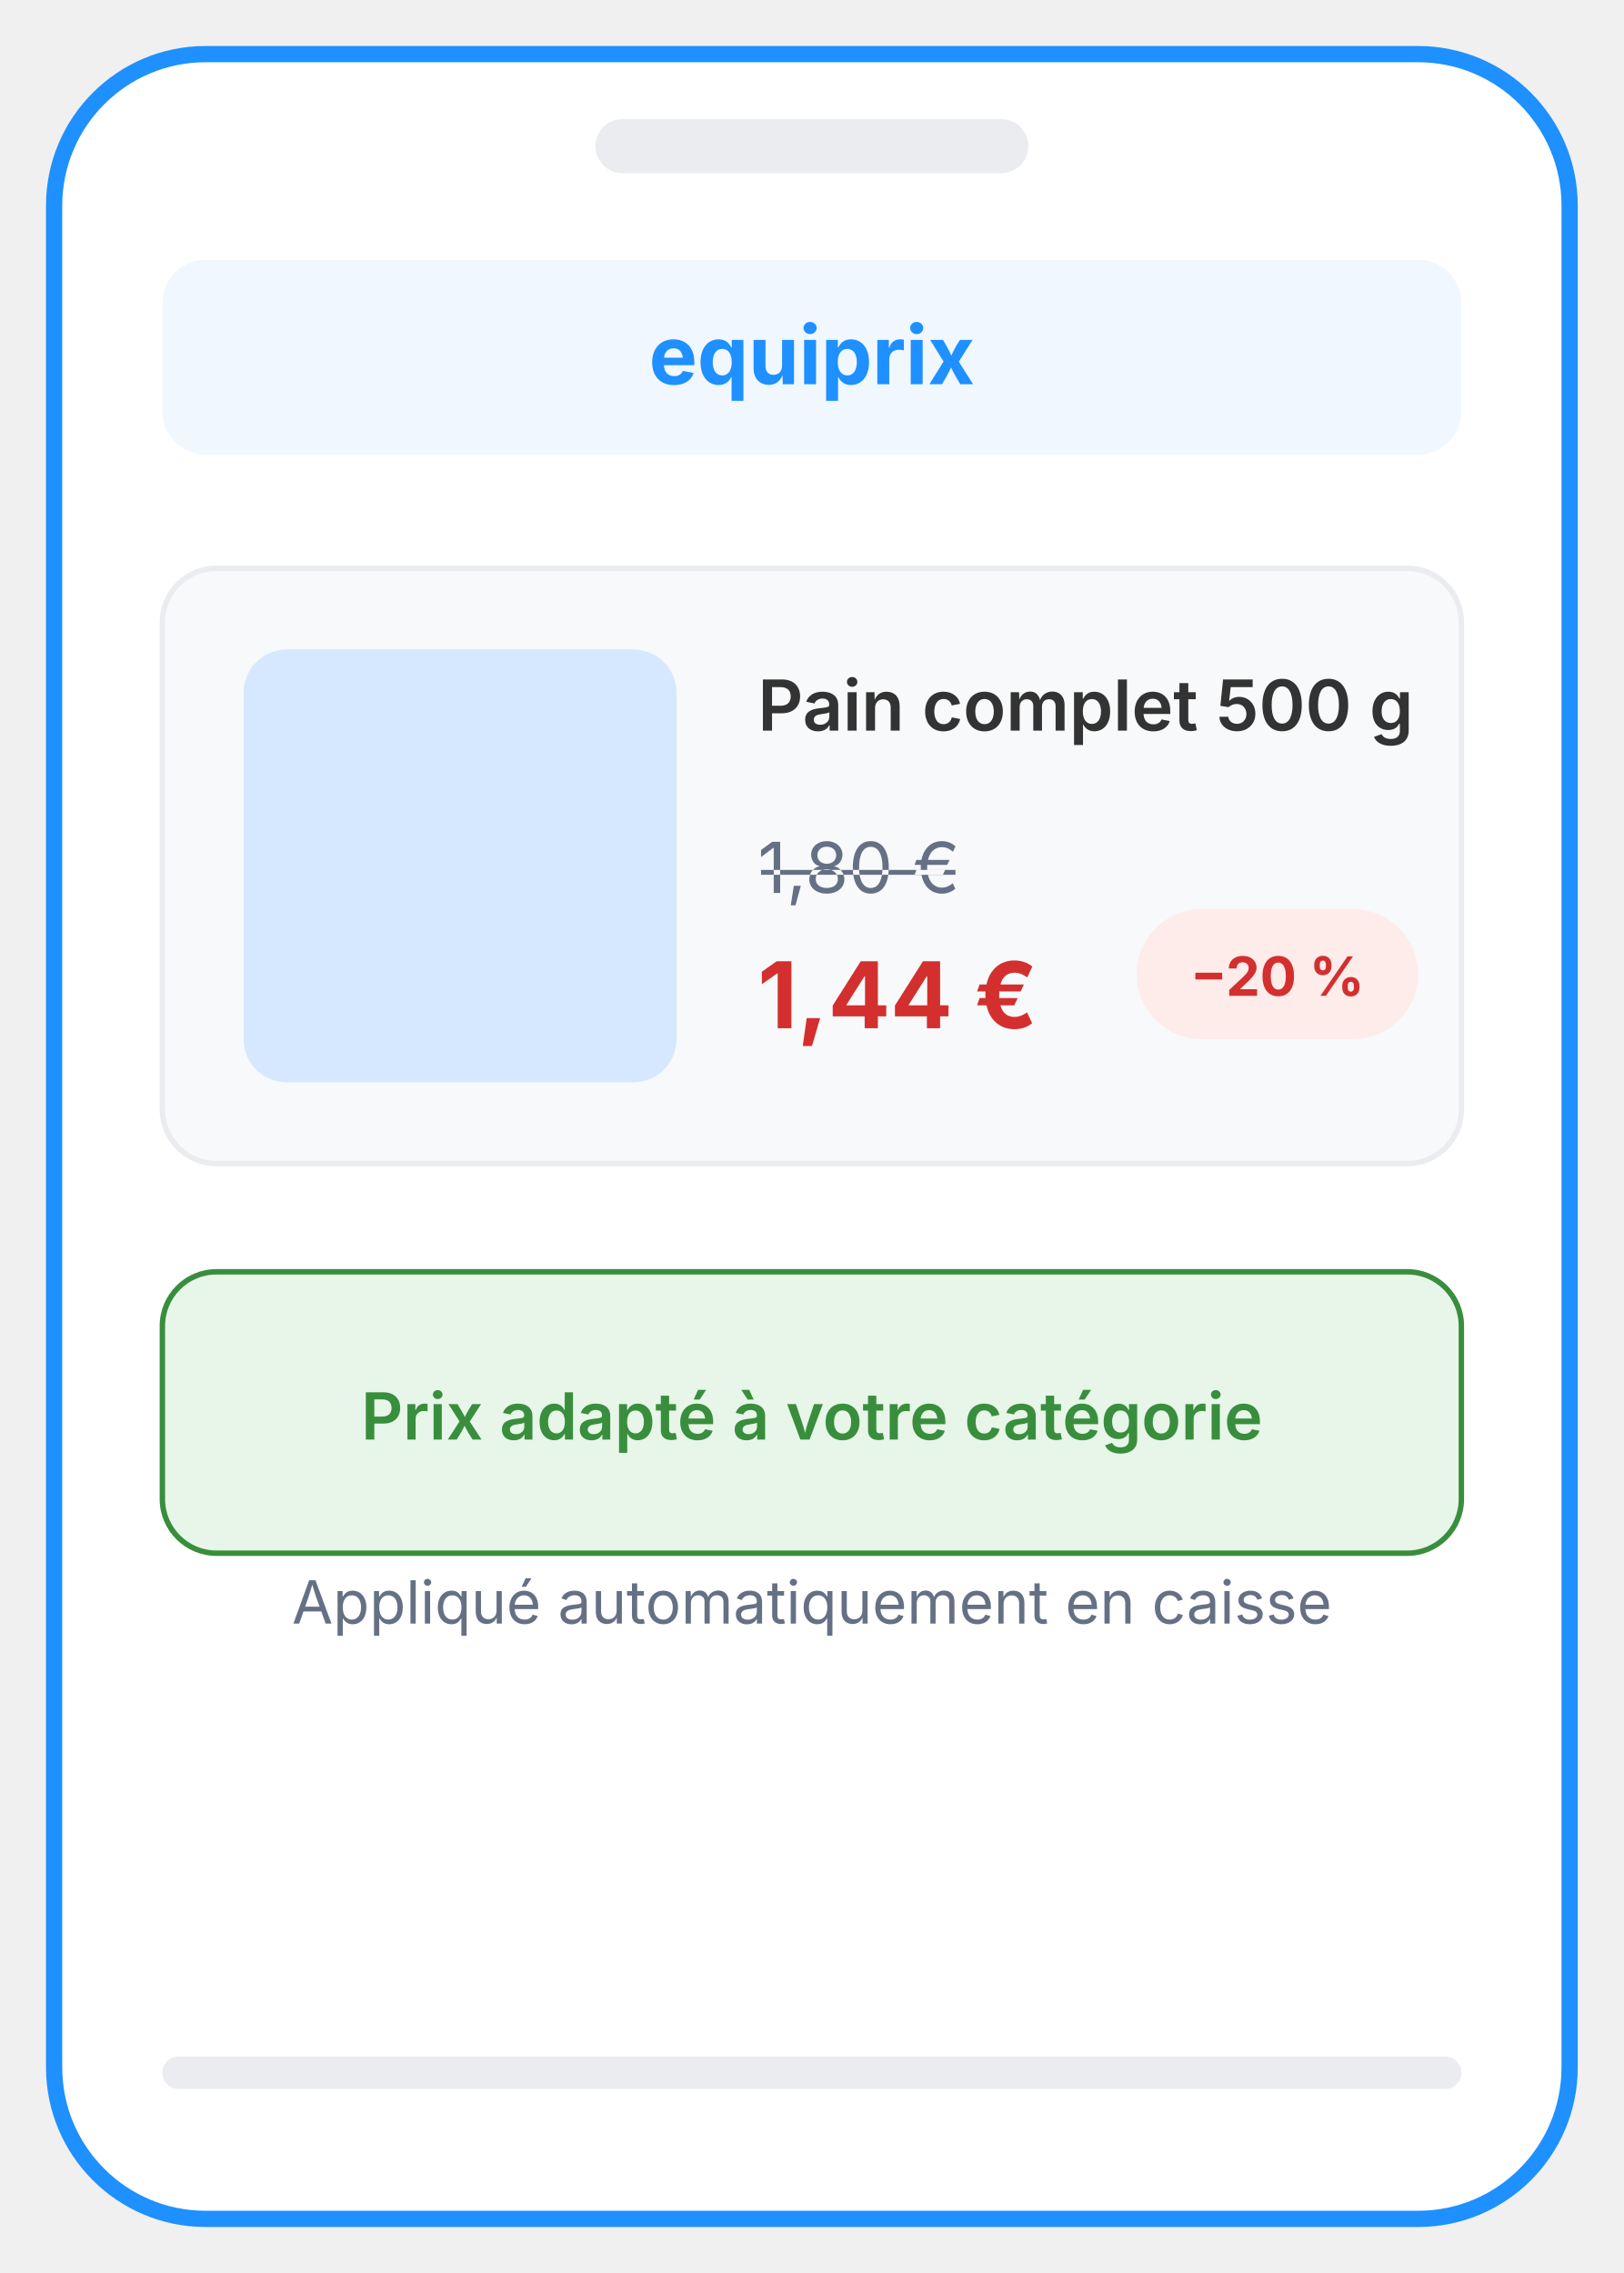
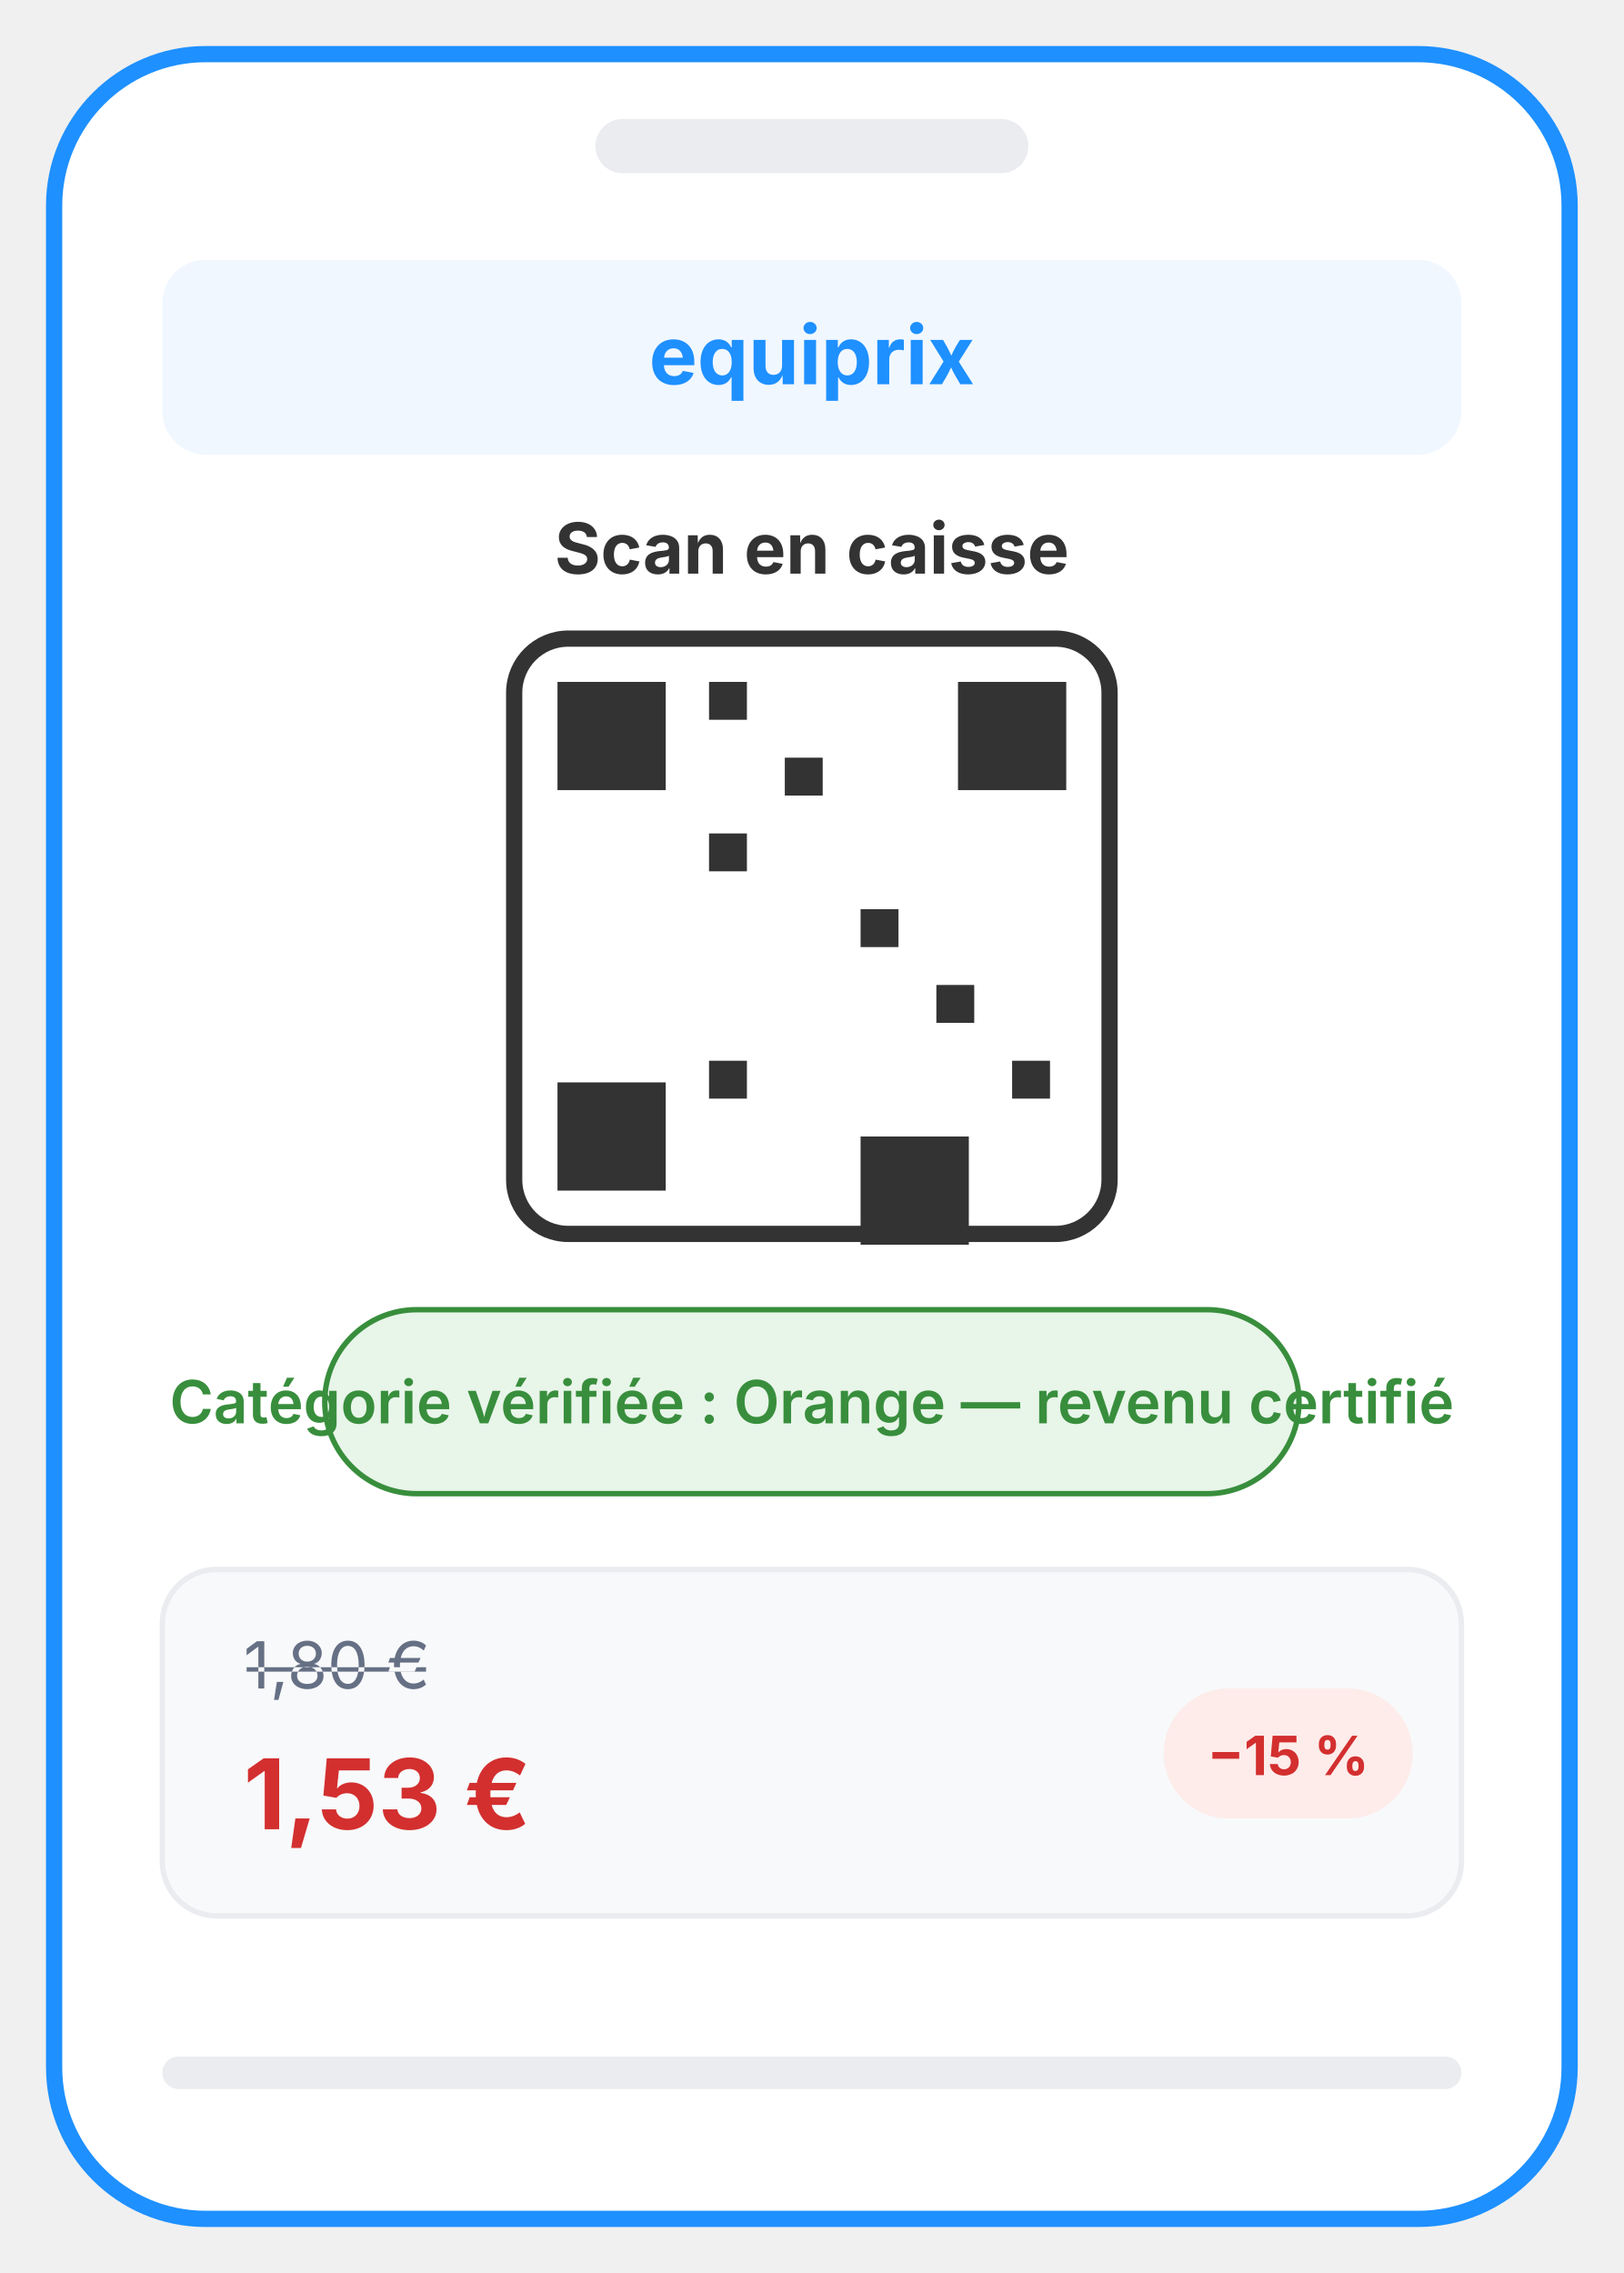
<svg xmlns="http://www.w3.org/2000/svg" viewBox="0 0 300 420" role="img">
  <rect x="10" y="10" width="280" height="400" rx="28" fill="#FFFFFF" stroke="#1E90FF" stroke-width="3" />
  <rect x="110" y="22" width="80" height="10" rx="5" fill="#EAECF0" />
  <rect x="30" y="48" width="240" height="36" rx="8" fill="#F0F7FF" />
  <text x="150" y="71" font-family="Inter, Arial, sans-serif" font-size="15" font-weight="700" fill="#1E90FF" text-anchor="middle">equiprix</text>
-   <rect x="30" y="105" width="240" height="110" rx="10" fill="#F8F9FA" stroke="#EAECF0" />
-   <rect x="45" y="120" width="80" height="80" rx="8" fill="#D6E8FF" />
-   <text x="140" y="135" font-family="Inter, Arial, sans-serif" font-size="13" font-weight="600" fill="#333">Pain complet 500 g</text>
-   <text x="140" y="165" font-family="Inter, Arial, sans-serif" font-size="13" fill="#667085" text-decoration="line-through">1,80 €</text>
-   <text x="140" y="190" font-family="Inter, Arial, sans-serif" font-size="17" font-weight="700" fill="#D32F2F">1,44 €</text>
-   <rect x="210" y="168" width="52" height="24" rx="12" fill="#FDECEA" />
-   <text x="236" y="184" font-family="Inter, Arial, sans-serif" font-size="10" font-weight="700" fill="#D32F2F" text-anchor="middle">−20 %</text>
-   <rect x="30" y="235" width="240" height="52" rx="10" fill="#E8F5E9" stroke="#388E3C" />
-   <text x="150" y="266" font-family="Inter, Arial, sans-serif" font-size="12" font-weight="600" fill="#388E3C" text-anchor="middle">Prix adapté à votre catégorie</text>
-   <text x="150" y="300" font-family="Inter, Arial, sans-serif" font-size="11" fill="#667085" text-anchor="middle">Appliqué automatiquement en caisse</text>
+   <text x="150" y="106" font-family="Inter, Arial, sans-serif" font-size="13" font-weight="700" fill="#333" text-anchor="middle">Scan en caisse</text>
+   <rect x="95" y="118" width="110" height="110" rx="10" fill="#FFFFFF" stroke="#333" stroke-width="3" />
+   <g fill="#333">
+     <rect x="103" y="126" width="20" height="20" />
+     <rect x="177" y="126" width="20" height="20" />
+     <rect x="103" y="200" width="20" height="20" />
+     <rect x="131" y="126" width="7" height="7" />
+     <rect x="145" y="140" width="7" height="7" />
+     <rect x="131" y="154" width="7" height="7" />
+     <rect x="159" y="168" width="7" height="7" />
+     <rect x="173" y="182" width="7" height="7" />
+     <rect x="131" y="196" width="7" height="7" />
+     <rect x="159" y="210" width="20" height="20" />
+     <rect x="187" y="196" width="7" height="7" />
+   </g>
+   <rect x="60" y="242" width="180" height="34" rx="17" fill="#E8F5E9" stroke="#388E3C" />
+   <text x="150" y="263" font-family="Inter, Arial, sans-serif" font-size="11" font-weight="600" fill="#388E3C" text-anchor="middle">Catégorie vérifiée : Orange — revenu certifié</text>
+   <rect x="30" y="290" width="240" height="64" rx="10" fill="#F8F9FA" stroke="#EAECF0" />
+   <text x="45" y="312" font-family="Inter, Arial, sans-serif" font-size="12" fill="#667085" text-decoration="line-through">1,80 €</text>
+   <text x="45" y="338" font-family="Inter, Arial, sans-serif" font-size="18" font-weight="700" fill="#D32F2F">1,53 €</text>
+   <rect x="215" y="312" width="46" height="24" rx="12" fill="#FDECEA" />
+   <text x="238" y="328" font-family="Inter, Arial, sans-serif" font-size="10" font-weight="700" fill="#D32F2F" text-anchor="middle">−15 %</text>
  <rect x="30" y="380" width="240" height="6" rx="3" fill="#EAECF0" />
</svg>
